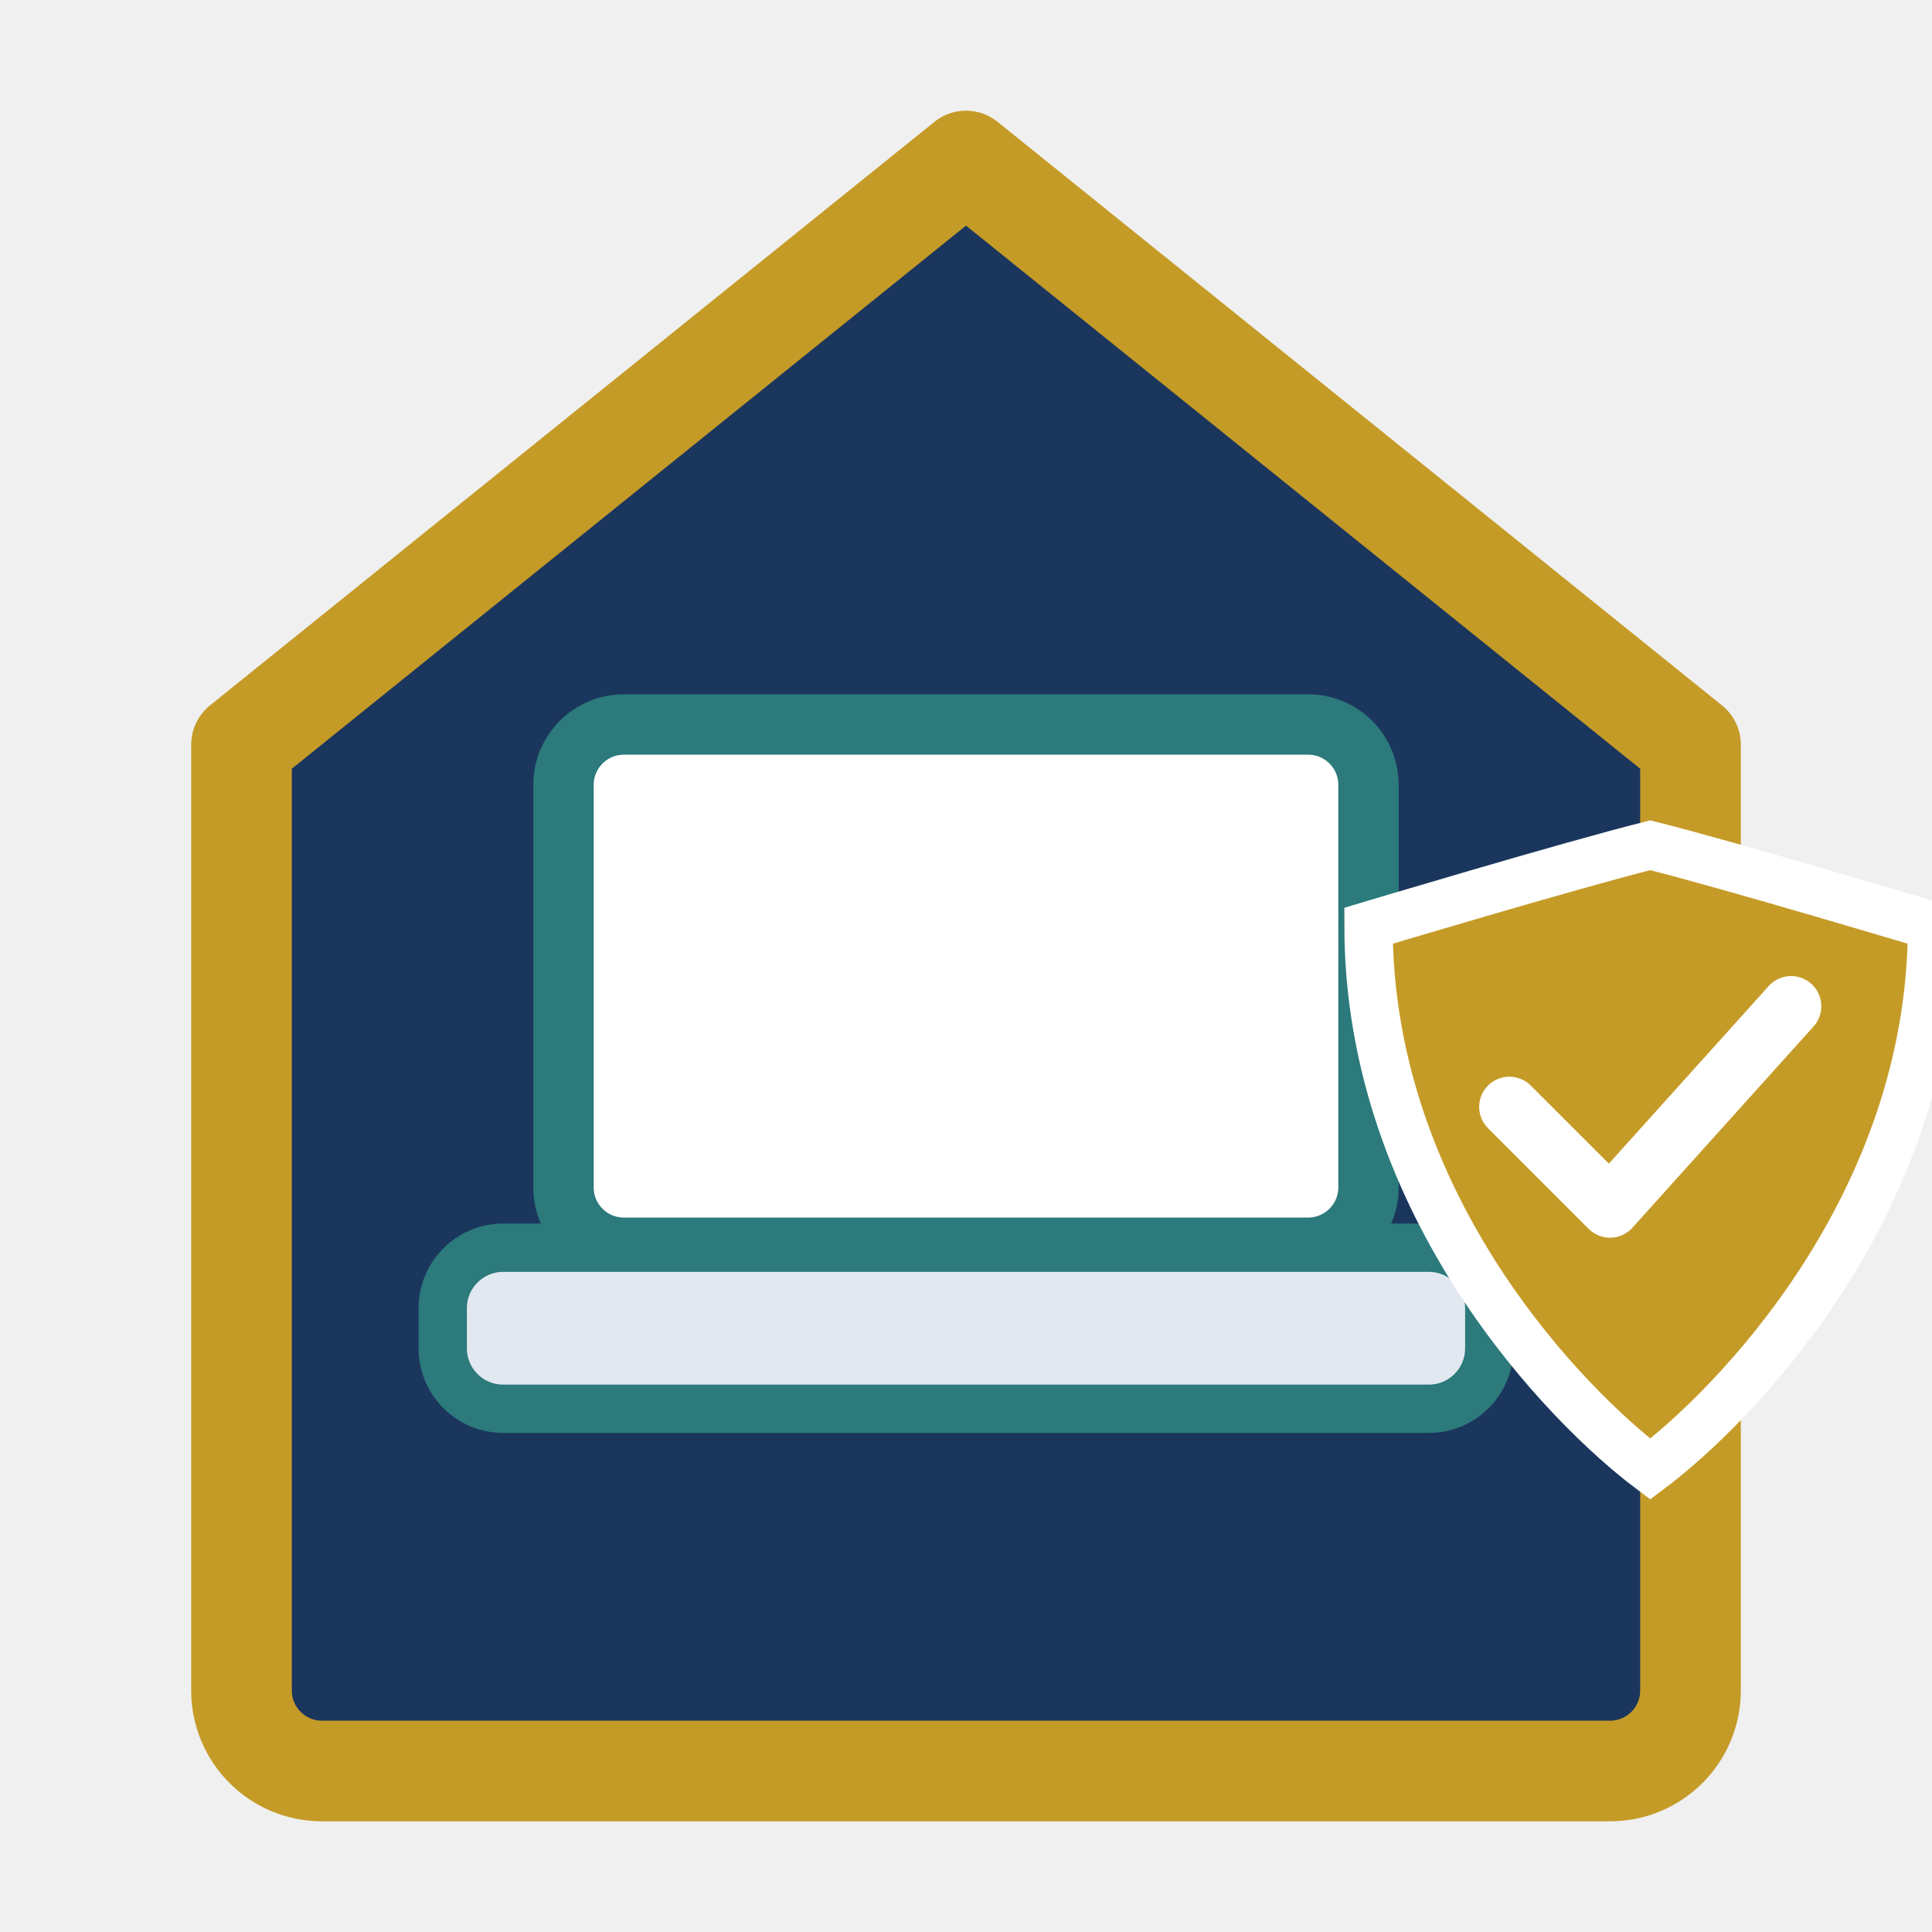
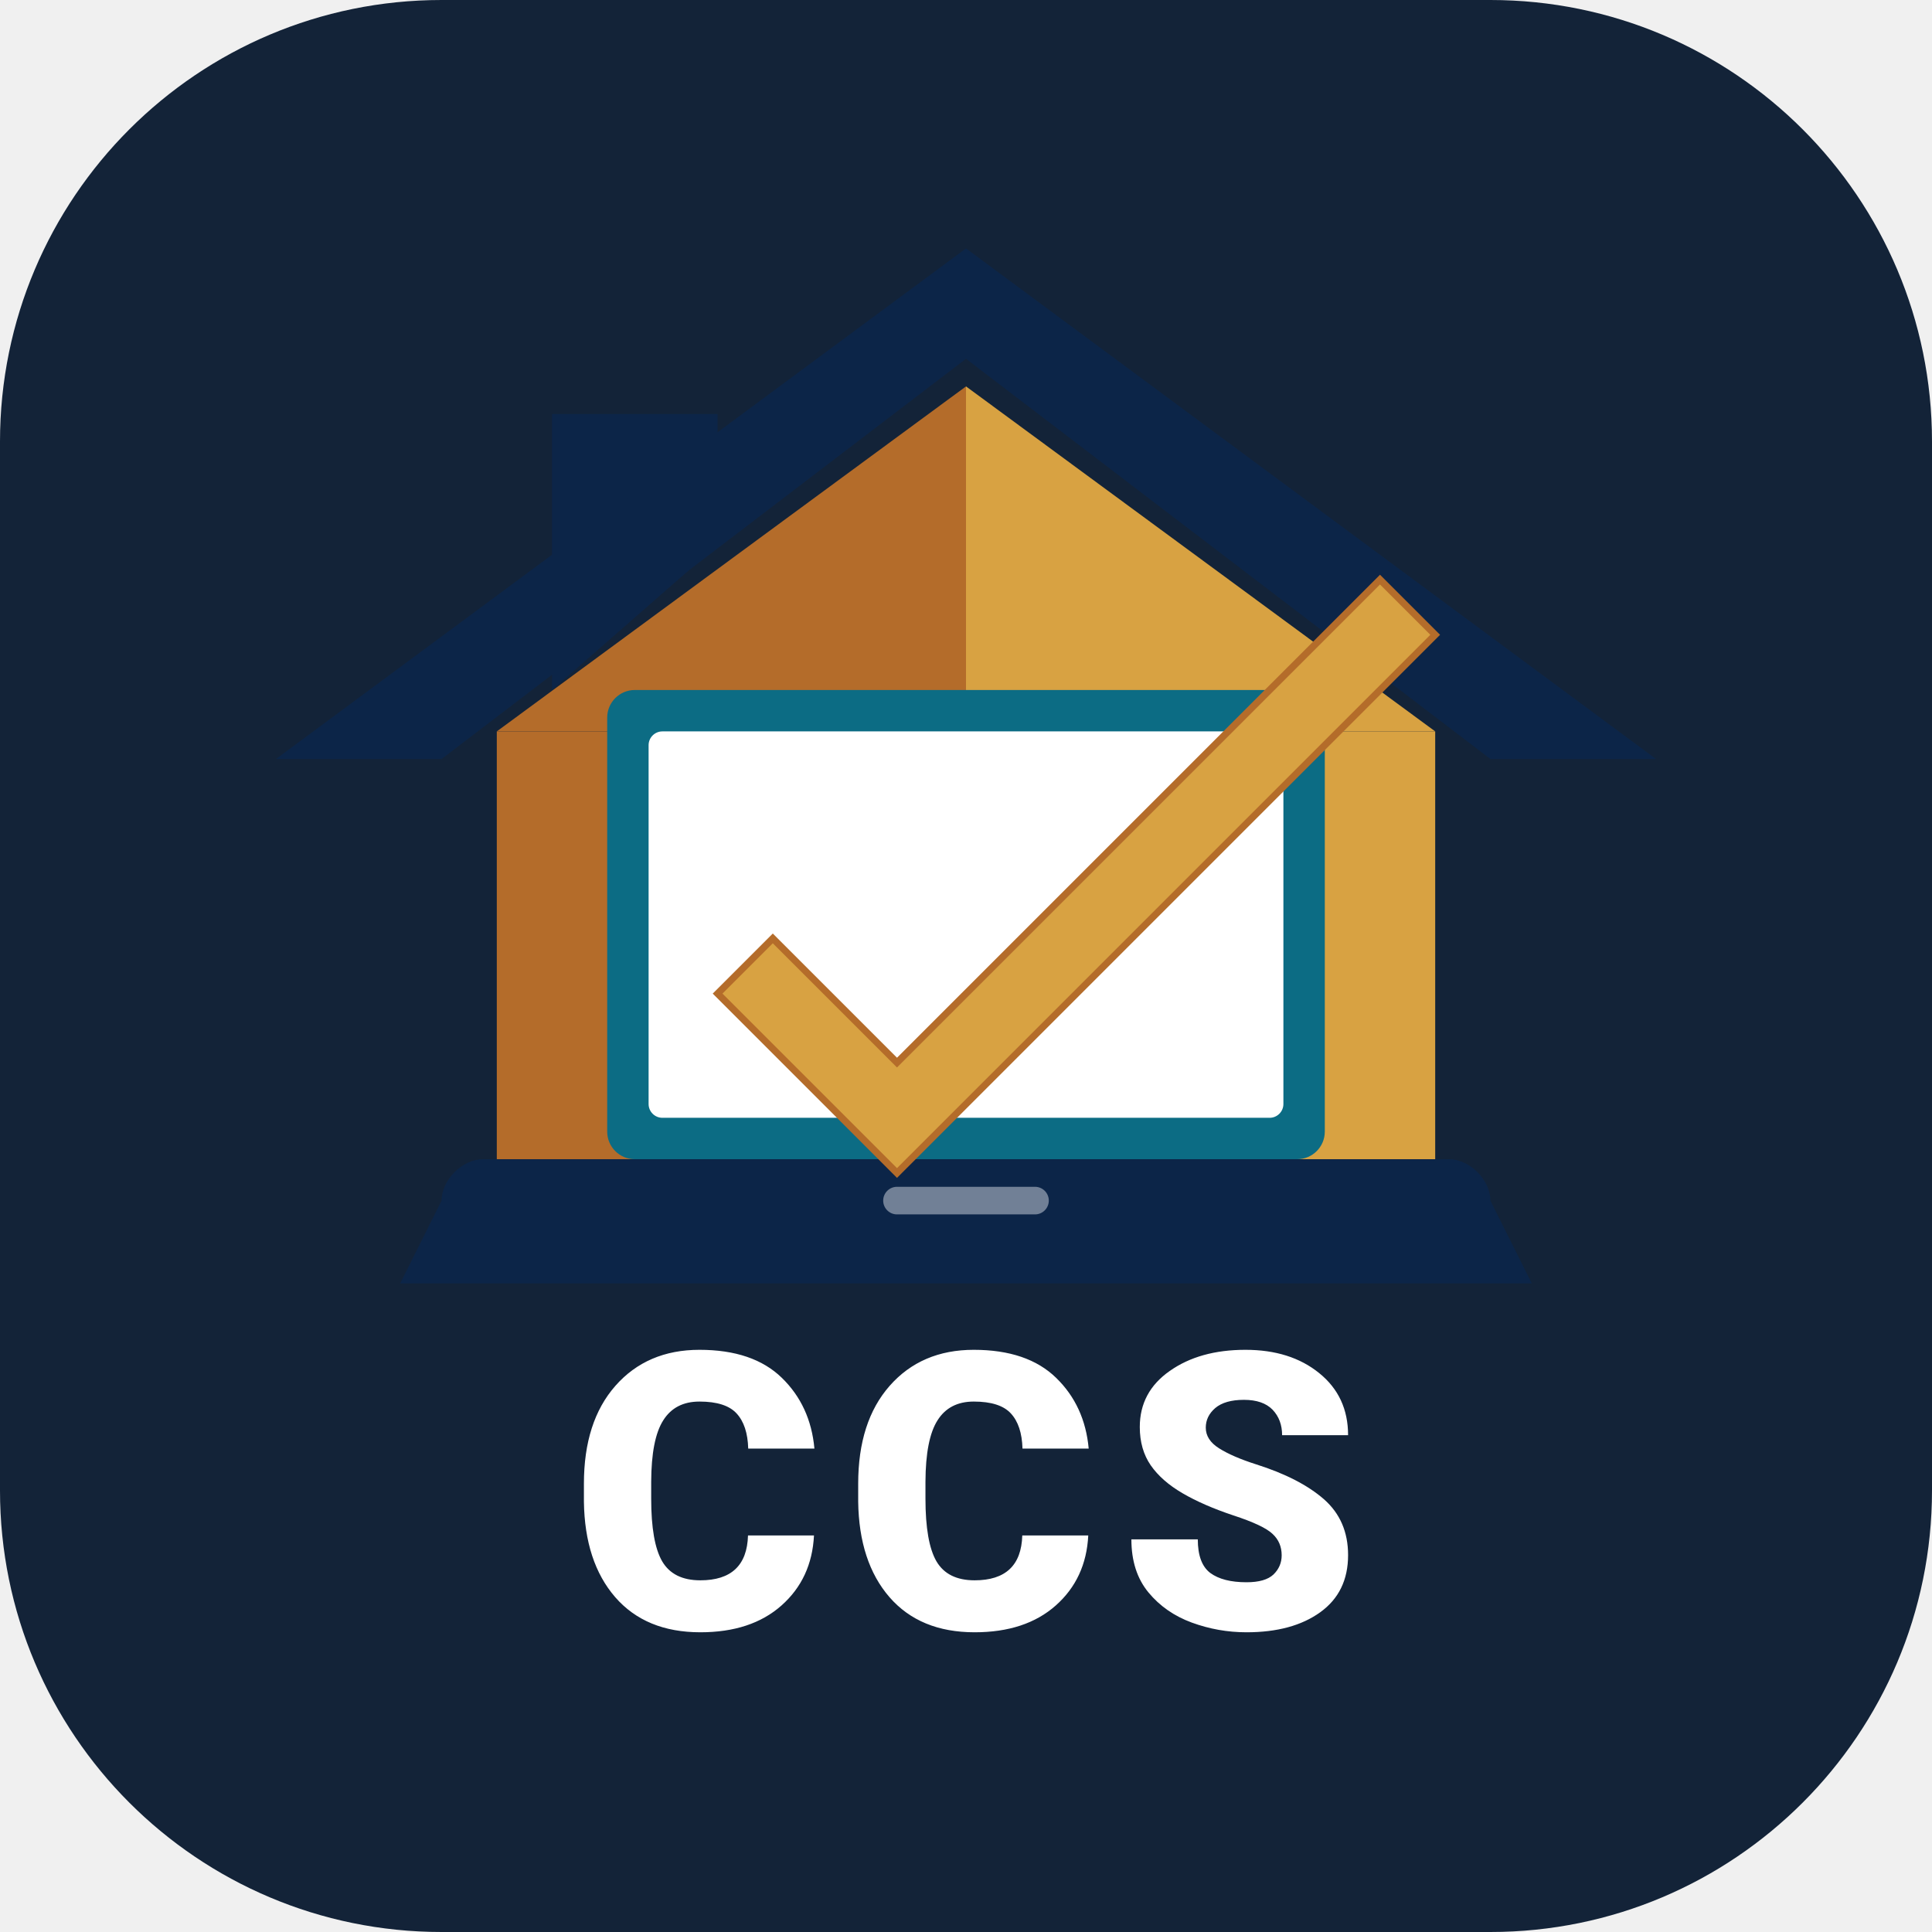
- <svg xmlns="http://www.w3.org/2000/svg" viewBox="0 0 48 48" fill="none">
-   <path d="M24 4L6 18.5V42C6 43.105 6.895 44 8 44H40C41.105 44 42 43.105 42 42V18.5L24 4Z" fill="#1B365D" stroke="#C59B27" stroke-width="2.5" stroke-linecap="round" stroke-linejoin="round" />
-   <rect x="14" y="18" width="20" height="13" rx="1.5" fill="#FFFFFF" stroke="#2C7A7B" stroke-width="1.5" />
-   <path d="M11 32.5C11 31.672 11.672 31 12.5 31H35.5C36.328 31 37 31.672 37 32.5V33.5C37 34.328 36.328 35 35.5 35H12.5C11.672 35 11 34.328 11 33.5V32.5Z" fill="#E2E8F0" stroke="#2C7A7B" stroke-width="1.2" />
-   <g transform="translate(24, 21)">
-     <path d="M10 2C10 2 15 0.5 17 0C19 0.5 24 2 24 2C24 9 19 14 17 15.5C15 14 10 9 10 2Z" fill="#C59B27" stroke="#FFFFFF" stroke-width="1.2" />
-     <path d="M13.5 6.5L16 9L20.5 4" stroke="#FFFFFF" stroke-width="1.5" stroke-linecap="round" stroke-linejoin="round" />
+ <svg xmlns="http://www.w3.org/2000/svg" viewBox="0 0 140 140" fill="none">
+   <rect width="140" height="140" rx="32" fill="#132338" />
+   <g transform="translate(14, 12)">
+     <path d="M26 38V18H38V27.5L26 38Z" fill="#0C2548" />
+     <path d="M56 6L6 43H18L56 14L94 43H106L56 6Z" fill="#0C2548" />
+     <path d="M56 16L22 41H56V16Z" fill="#B46C2A" />
+     <path d="M56 16V41H90L56 16Z" fill="#D8A242" />
+     <rect x="22" y="41" width="10" height="34" fill="#B46C2A" />
+     <rect x="80" y="41" width="10" height="34" fill="#D8A242" />
+     <path d="M18 75C18 73.5 19.5 72 21 72H91C92.5 72 94 73.5 94 75L97 81H15L18 75Z" fill="#0C2548" />
+     <rect x="50" y="74" width="12" height="2" rx="1" fill="#718096" />
+     <rect x="30" y="38" width="52" height="34" rx="2" fill="#0C6C84" />
+     <rect x="33" y="41" width="46" height="28" rx="1" fill="#FFFFFF" />
+     <path d="M42 56L51 65L86 30L90 34L51 73L38 60L42 56Z" fill="#D8A242" stroke="#B46C2A" stroke-width="0.5" />
  </g>
+   <text x="70" y="118" text-anchor="middle" font-family="system-ui, -apple-system, 'Segoe UI', Roboto, sans-serif" font-size="28" font-weight="900" letter-spacing="1.5" fill="#FFFFFF">CCS</text>
</svg>
